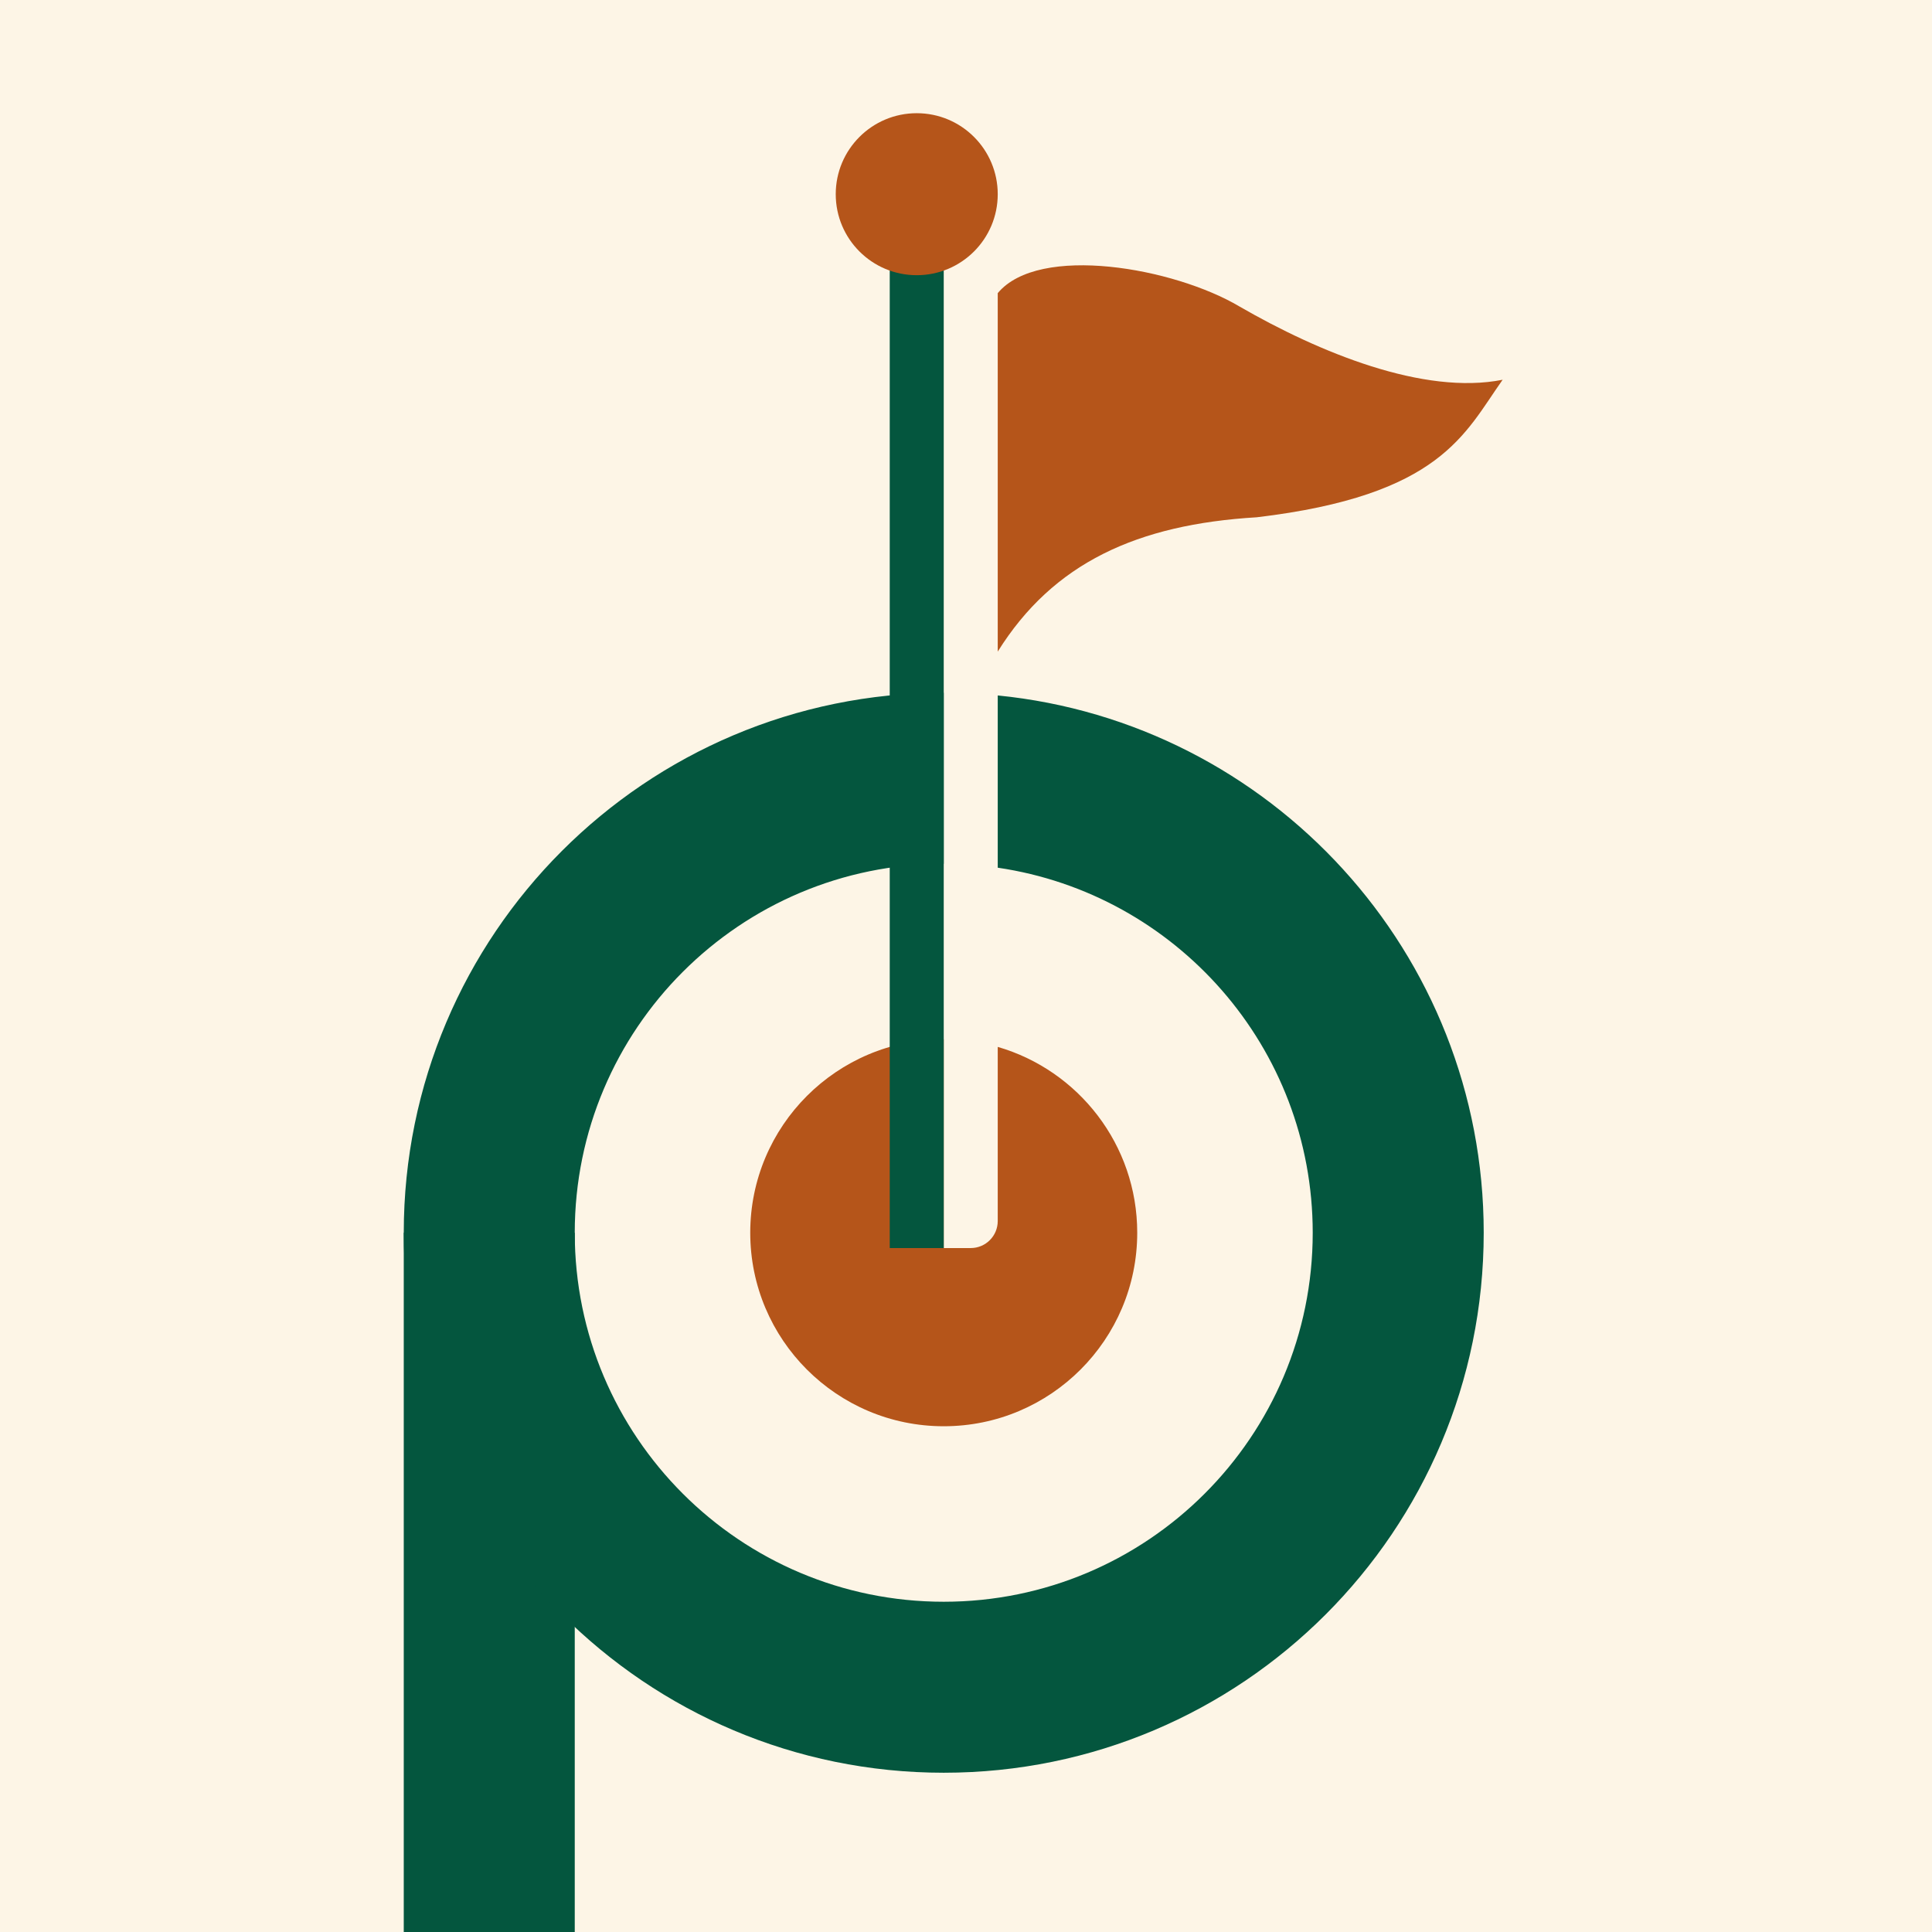
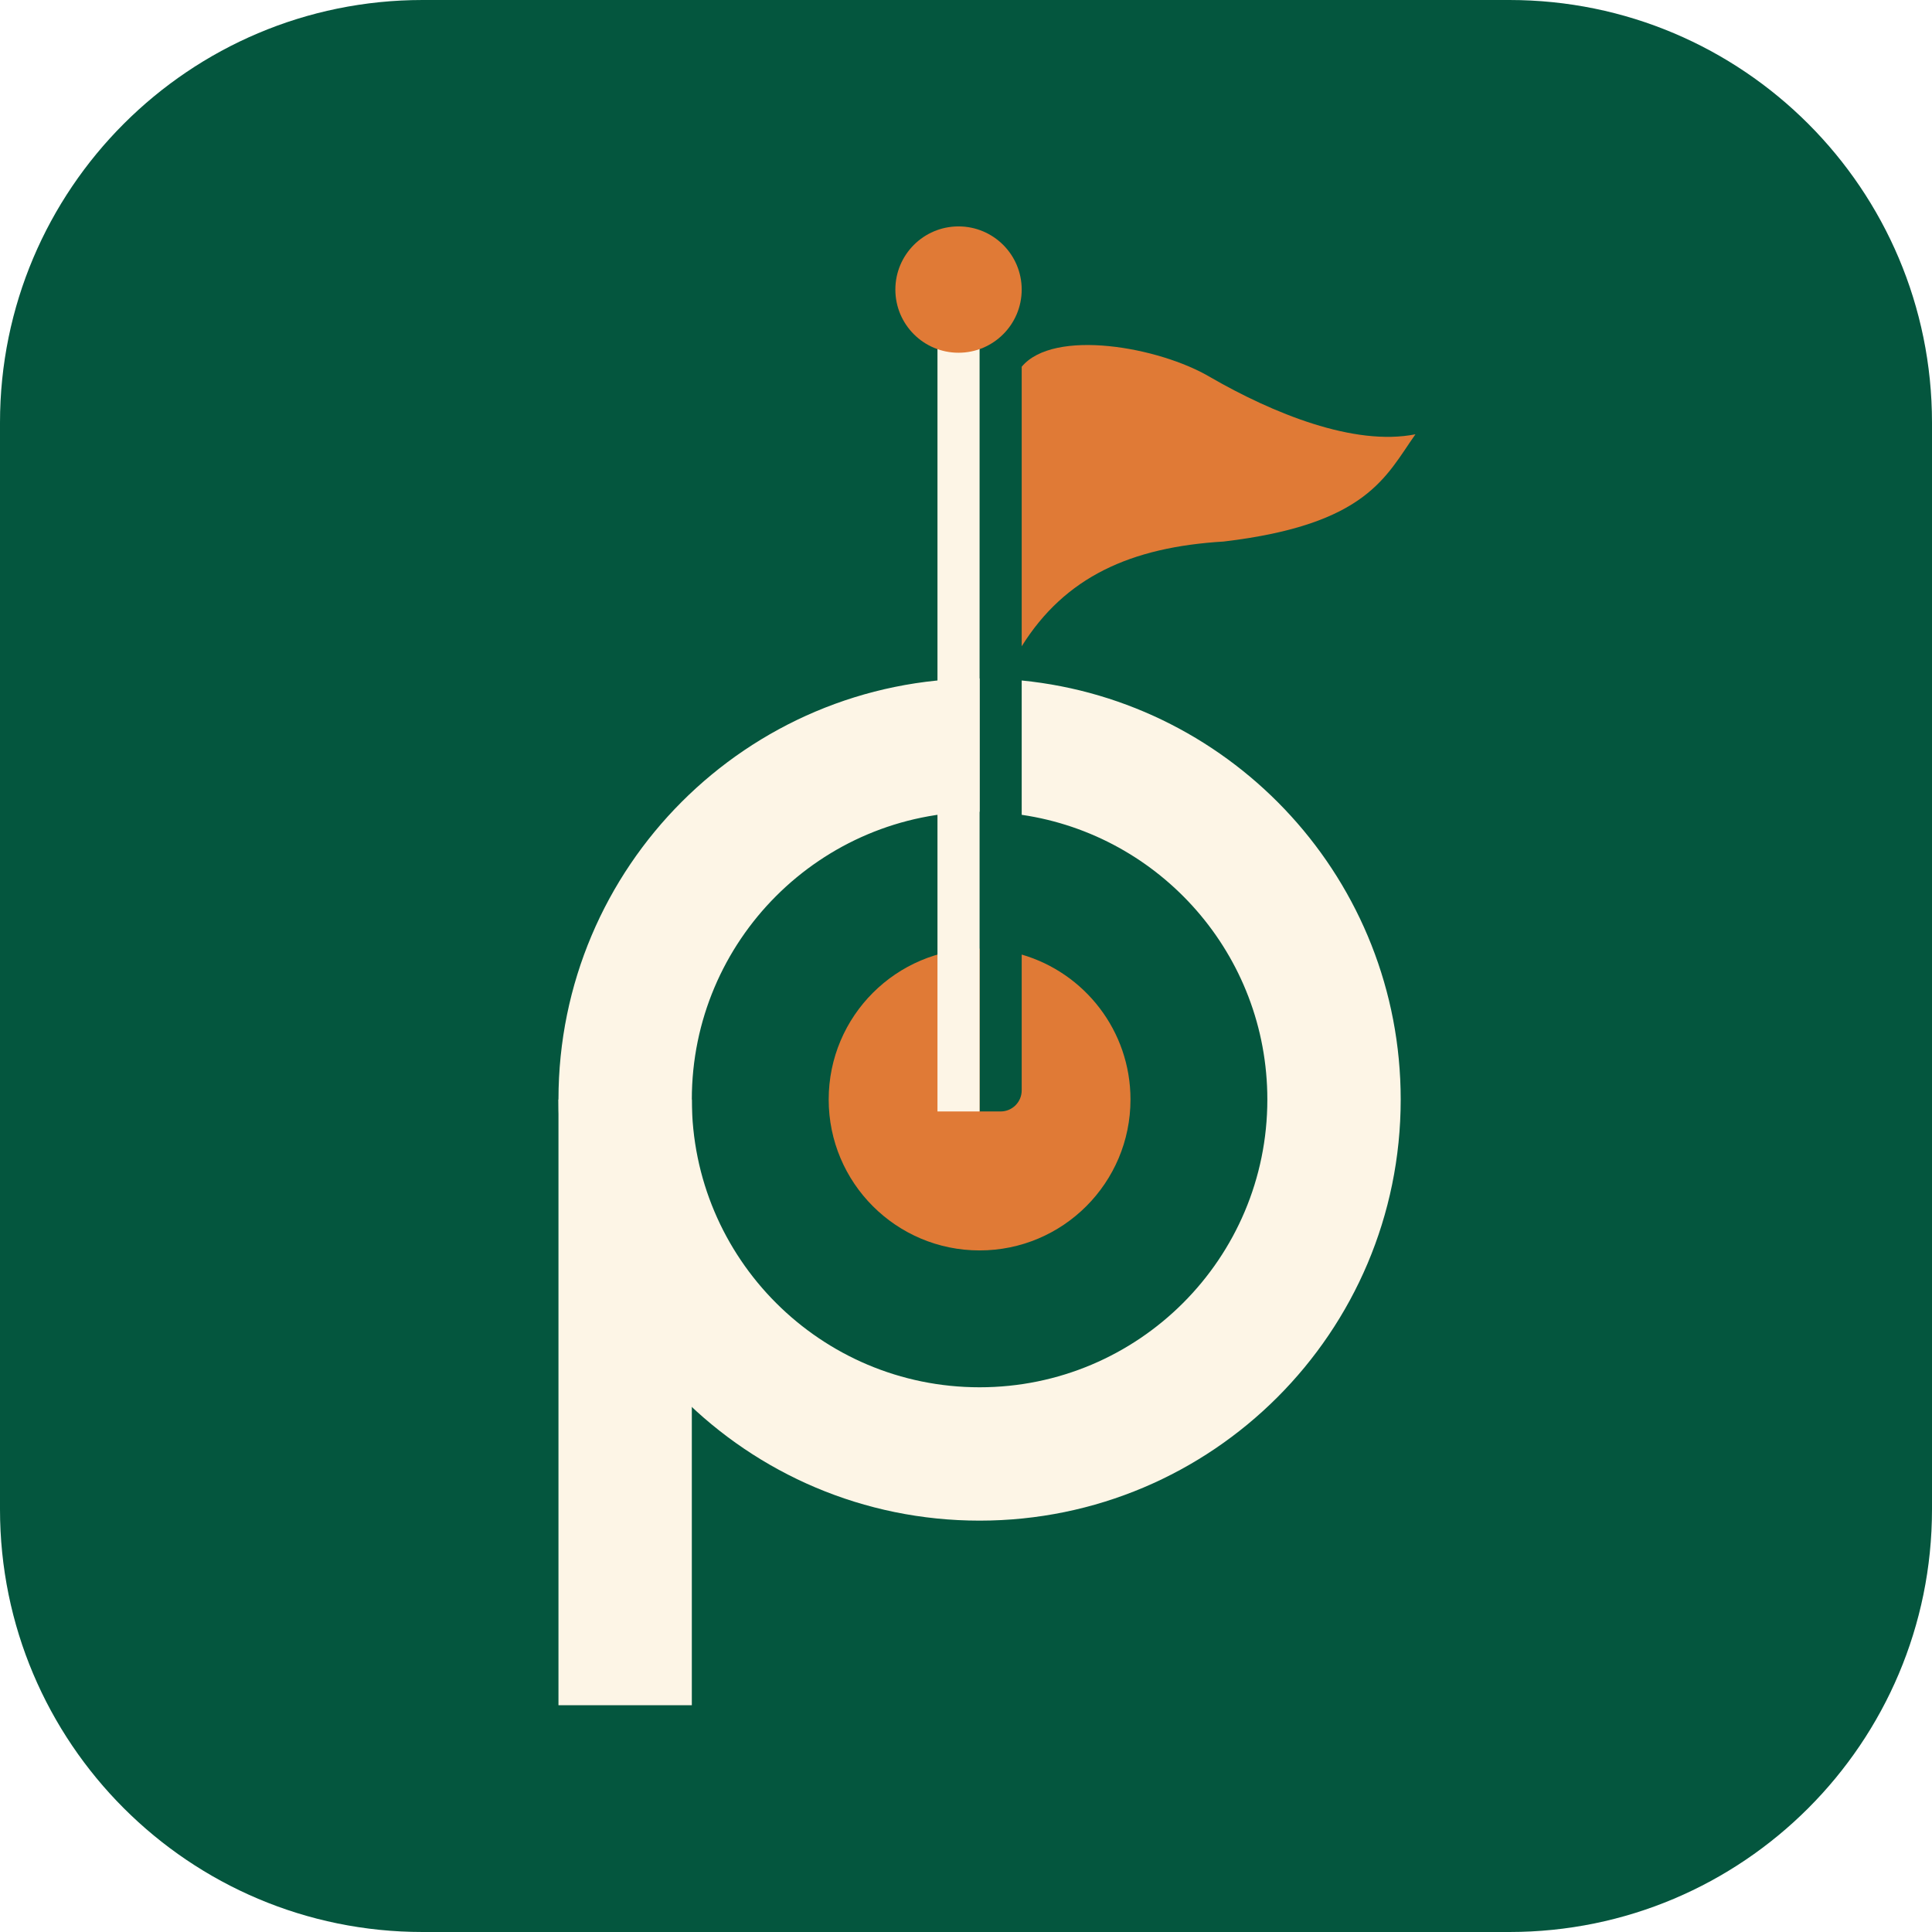
<svg xmlns="http://www.w3.org/2000/svg" viewBox="0 0 512 512">
-   <rect width="512" height="512" fill="#FDF5E6" />
-   <g transform="translate(107 30) scale(0.2385)">
-     <rect y="1244" width="190" height="863" fill="#04563E" />
-     <path d="M600 834C373.563 834 190 1017.56 190 1244C190 1470.44 373.563 1654 600 1654C826.437 1654 1010 1470.44 1010 1244C1010 1037.94 857.995 867.392 660 838.358V646.965C963.199 677.068 1200 932.879 1200 1244C1200 1575.37 931.371 1844 600 1844C268.629 1844 0 1575.37 0 1244C0 912.629 268.629 644 600 644V834Z" fill="#04563E" />
-     <path d="M600 1261H630C646.569 1261 660 1247.57 660 1231V1037.48C749.543 1063.45 815 1146.08 815 1244C815 1362.74 718.741 1459 600 1459C481.259 1459 385 1362.74 385 1244C385 1125.26 481.259 1029 600 1029V1261Z" fill="#B5551A" />
-     <path d="M928.577 214.747C855.919 171.672 705.762 144.969 660 199.944V598.249C721.636 499.469 815.246 456.939 947.82 448.989C1152.67 424.685 1178.69 355.949 1221.03 296.181C1133.35 313.649 1017.19 265.916 928.577 214.747Z" fill="#B5551A" />
-     <path d="M600 152H540V1261H600V152Z" fill="#04563E" />
-     <path d="M570 0C619.706 0 660 40.294 660 90C660 139.706 619.706 180 570 180C520.294 180 480 139.706 480 90C480 40.294 520.294 0 570 0Z" fill="#B5551A" />
+   <rect width="512" height="512" rx="112" fill="#04563E" />
+   <g transform="translate(148 60) scale(0.186)">
+     <rect y="1244" width="190" height="863" fill="#FDF5E6" />
+     <path d="M600 834C373.563 834 190 1017.56 190 1244C190 1470.44 373.563 1654 600 1654C826.437 1654 1010 1470.44 1010 1244C1010 1037.94 857.995 867.392 660 838.358V646.965C963.199 677.068 1200 932.879 1200 1244C1200 1575.37 931.371 1844 600 1844C268.629 1844 0 1575.37 0 1244C0 912.629 268.629 644 600 644V834Z" fill="#FDF5E6" />
+     <path d="M600 1261H630C646.569 1261 660 1247.570 660 1231V1037.48C749.543 1063.45 815 1146.08 815 1244C815 1362.74 718.741 1459 600 1459C481.259 1459 385 1362.74 385 1244C385 1125.26 481.259 1029 600 1029V1261Z" fill="#E07A36" />
+     <path d="M928.577 214.747C855.919 171.672 705.762 144.969 660 199.944V598.249C721.636 499.469 815.246 456.939 947.82 448.989C1152.67 424.685 1178.69 355.949 1221.03 296.181C1133.35 313.649 1017.19 265.916 928.577 214.747Z" fill="#E07A36" />
+     <path d="M600 152H540V1261H600V152Z" fill="#FDF5E6" />
+     <path d="M570 0C619.706 0 660 40.294 660 90C660 139.706 619.706 180 570 180C520.294 180 480 139.706 480 90C480 40.294 520.294 0 570 0Z" fill="#E07A36" />
  </g>
</svg>
